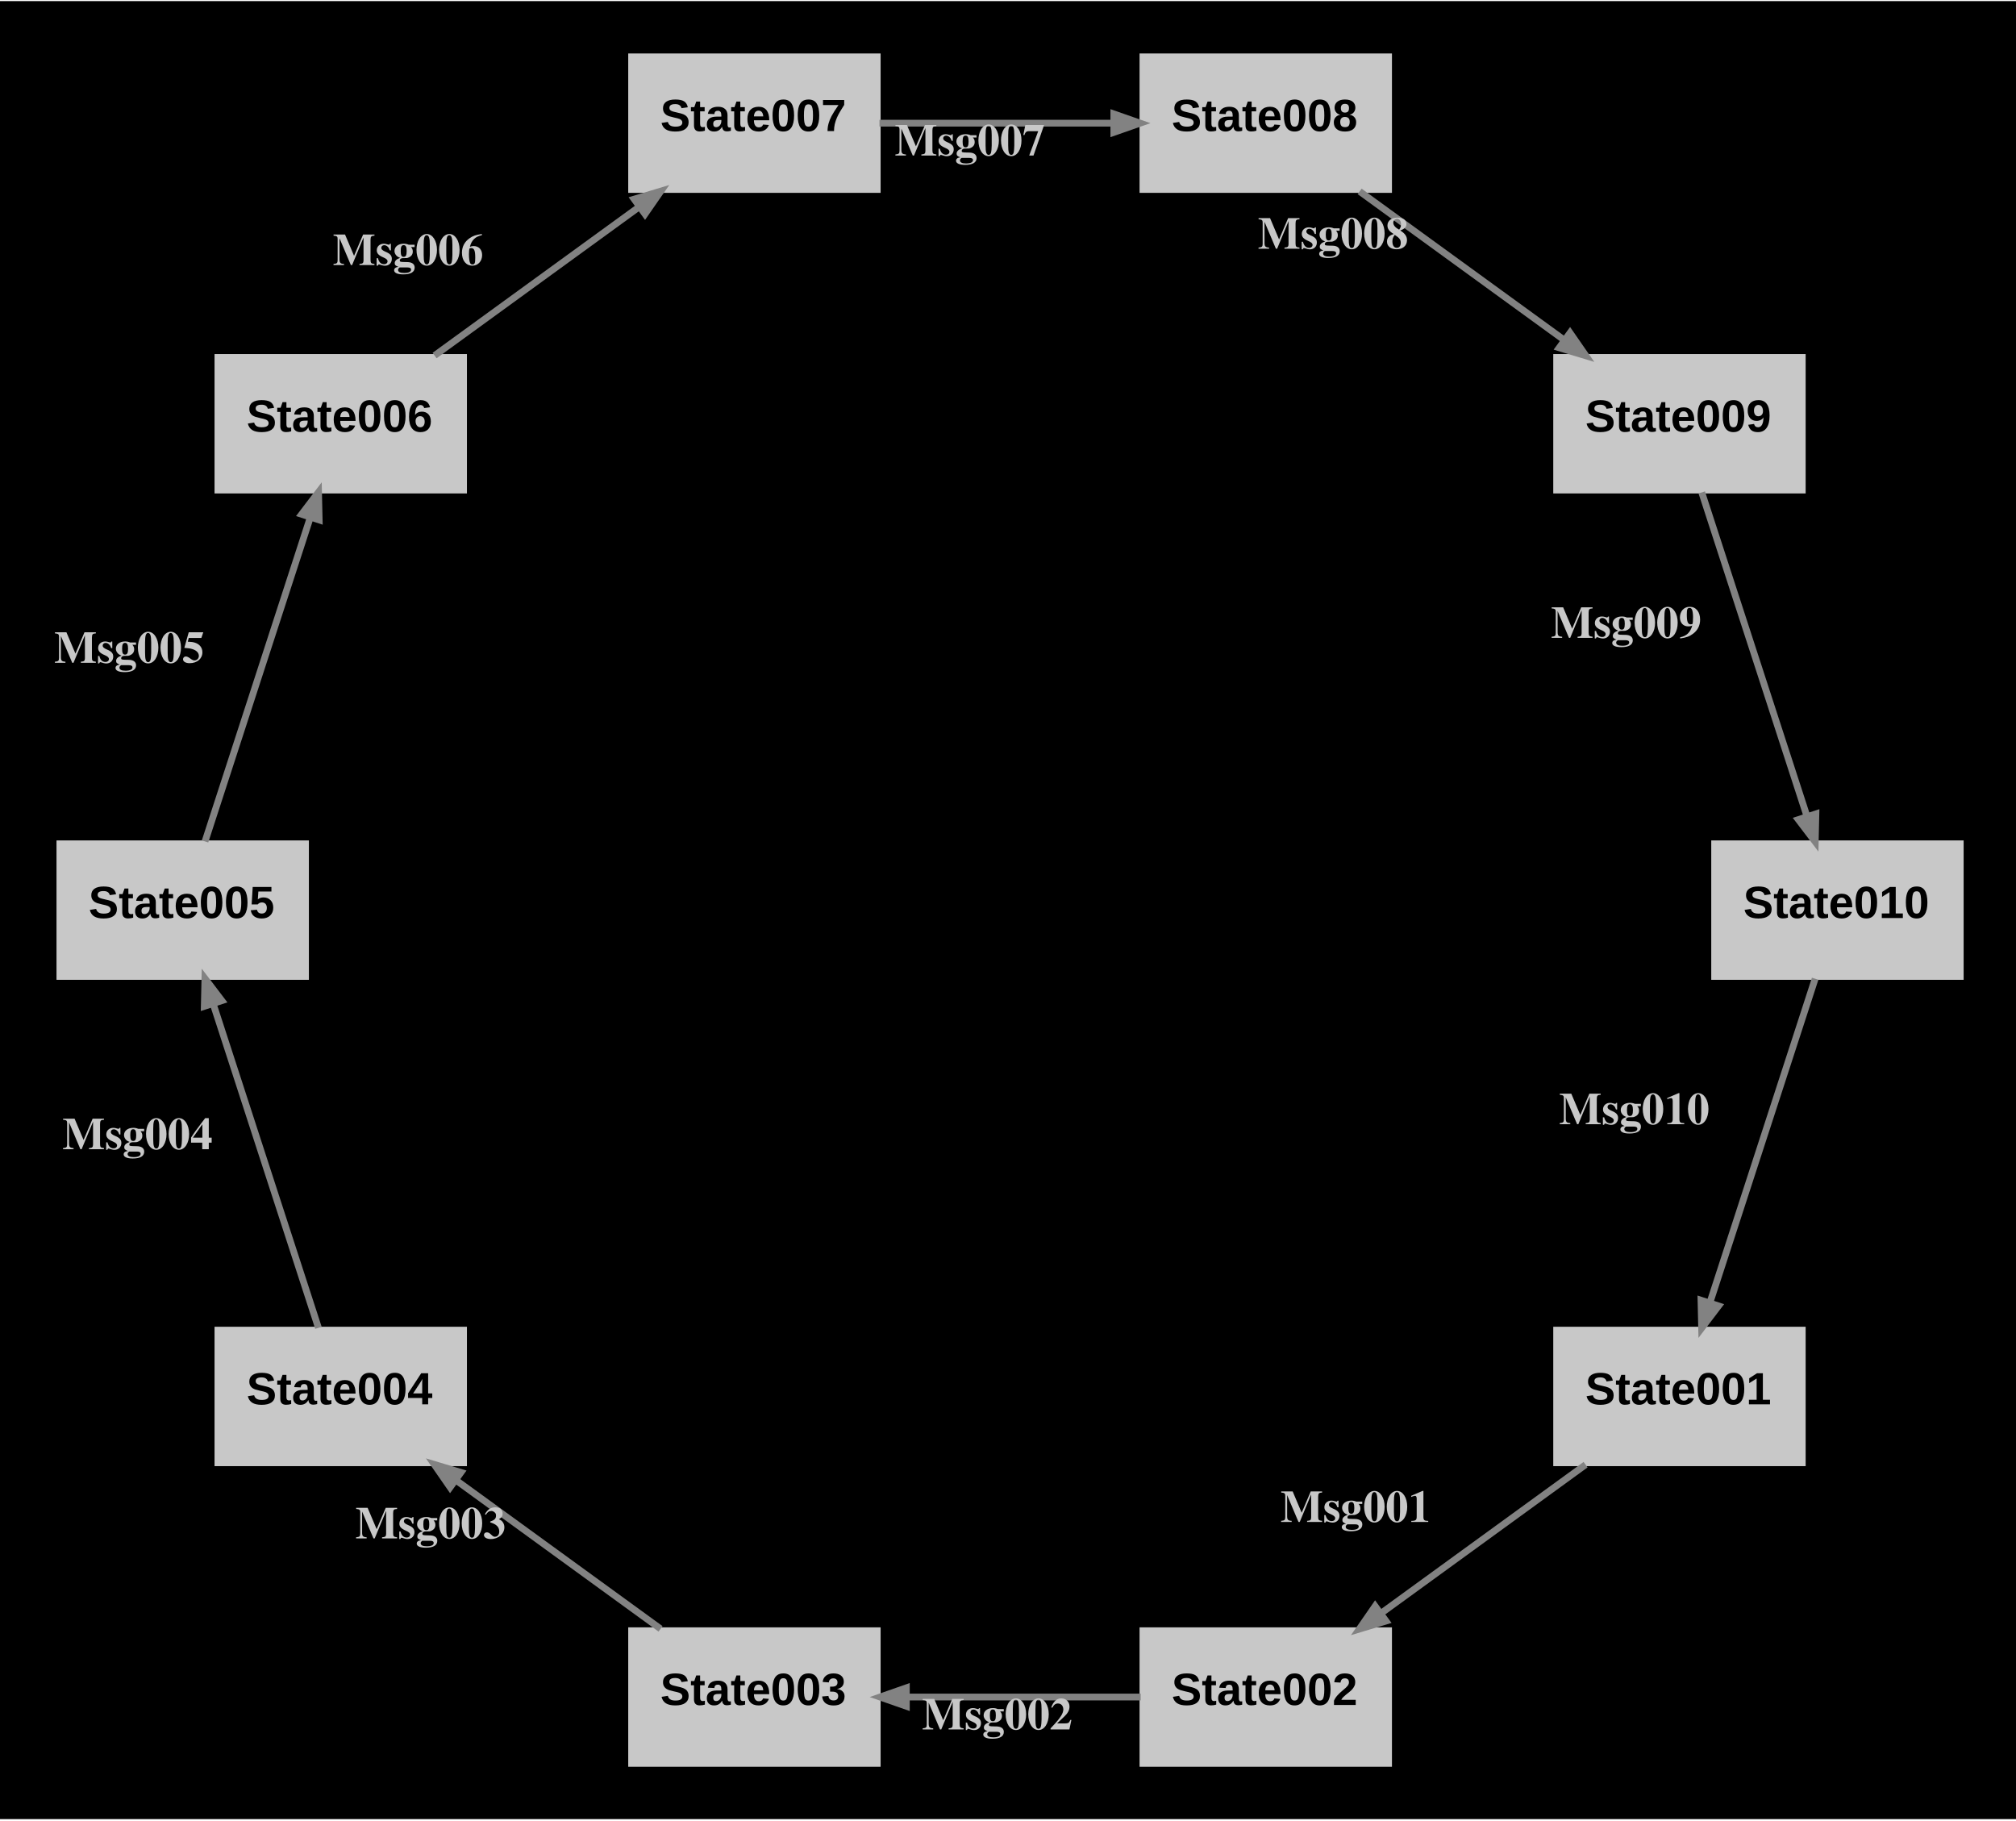
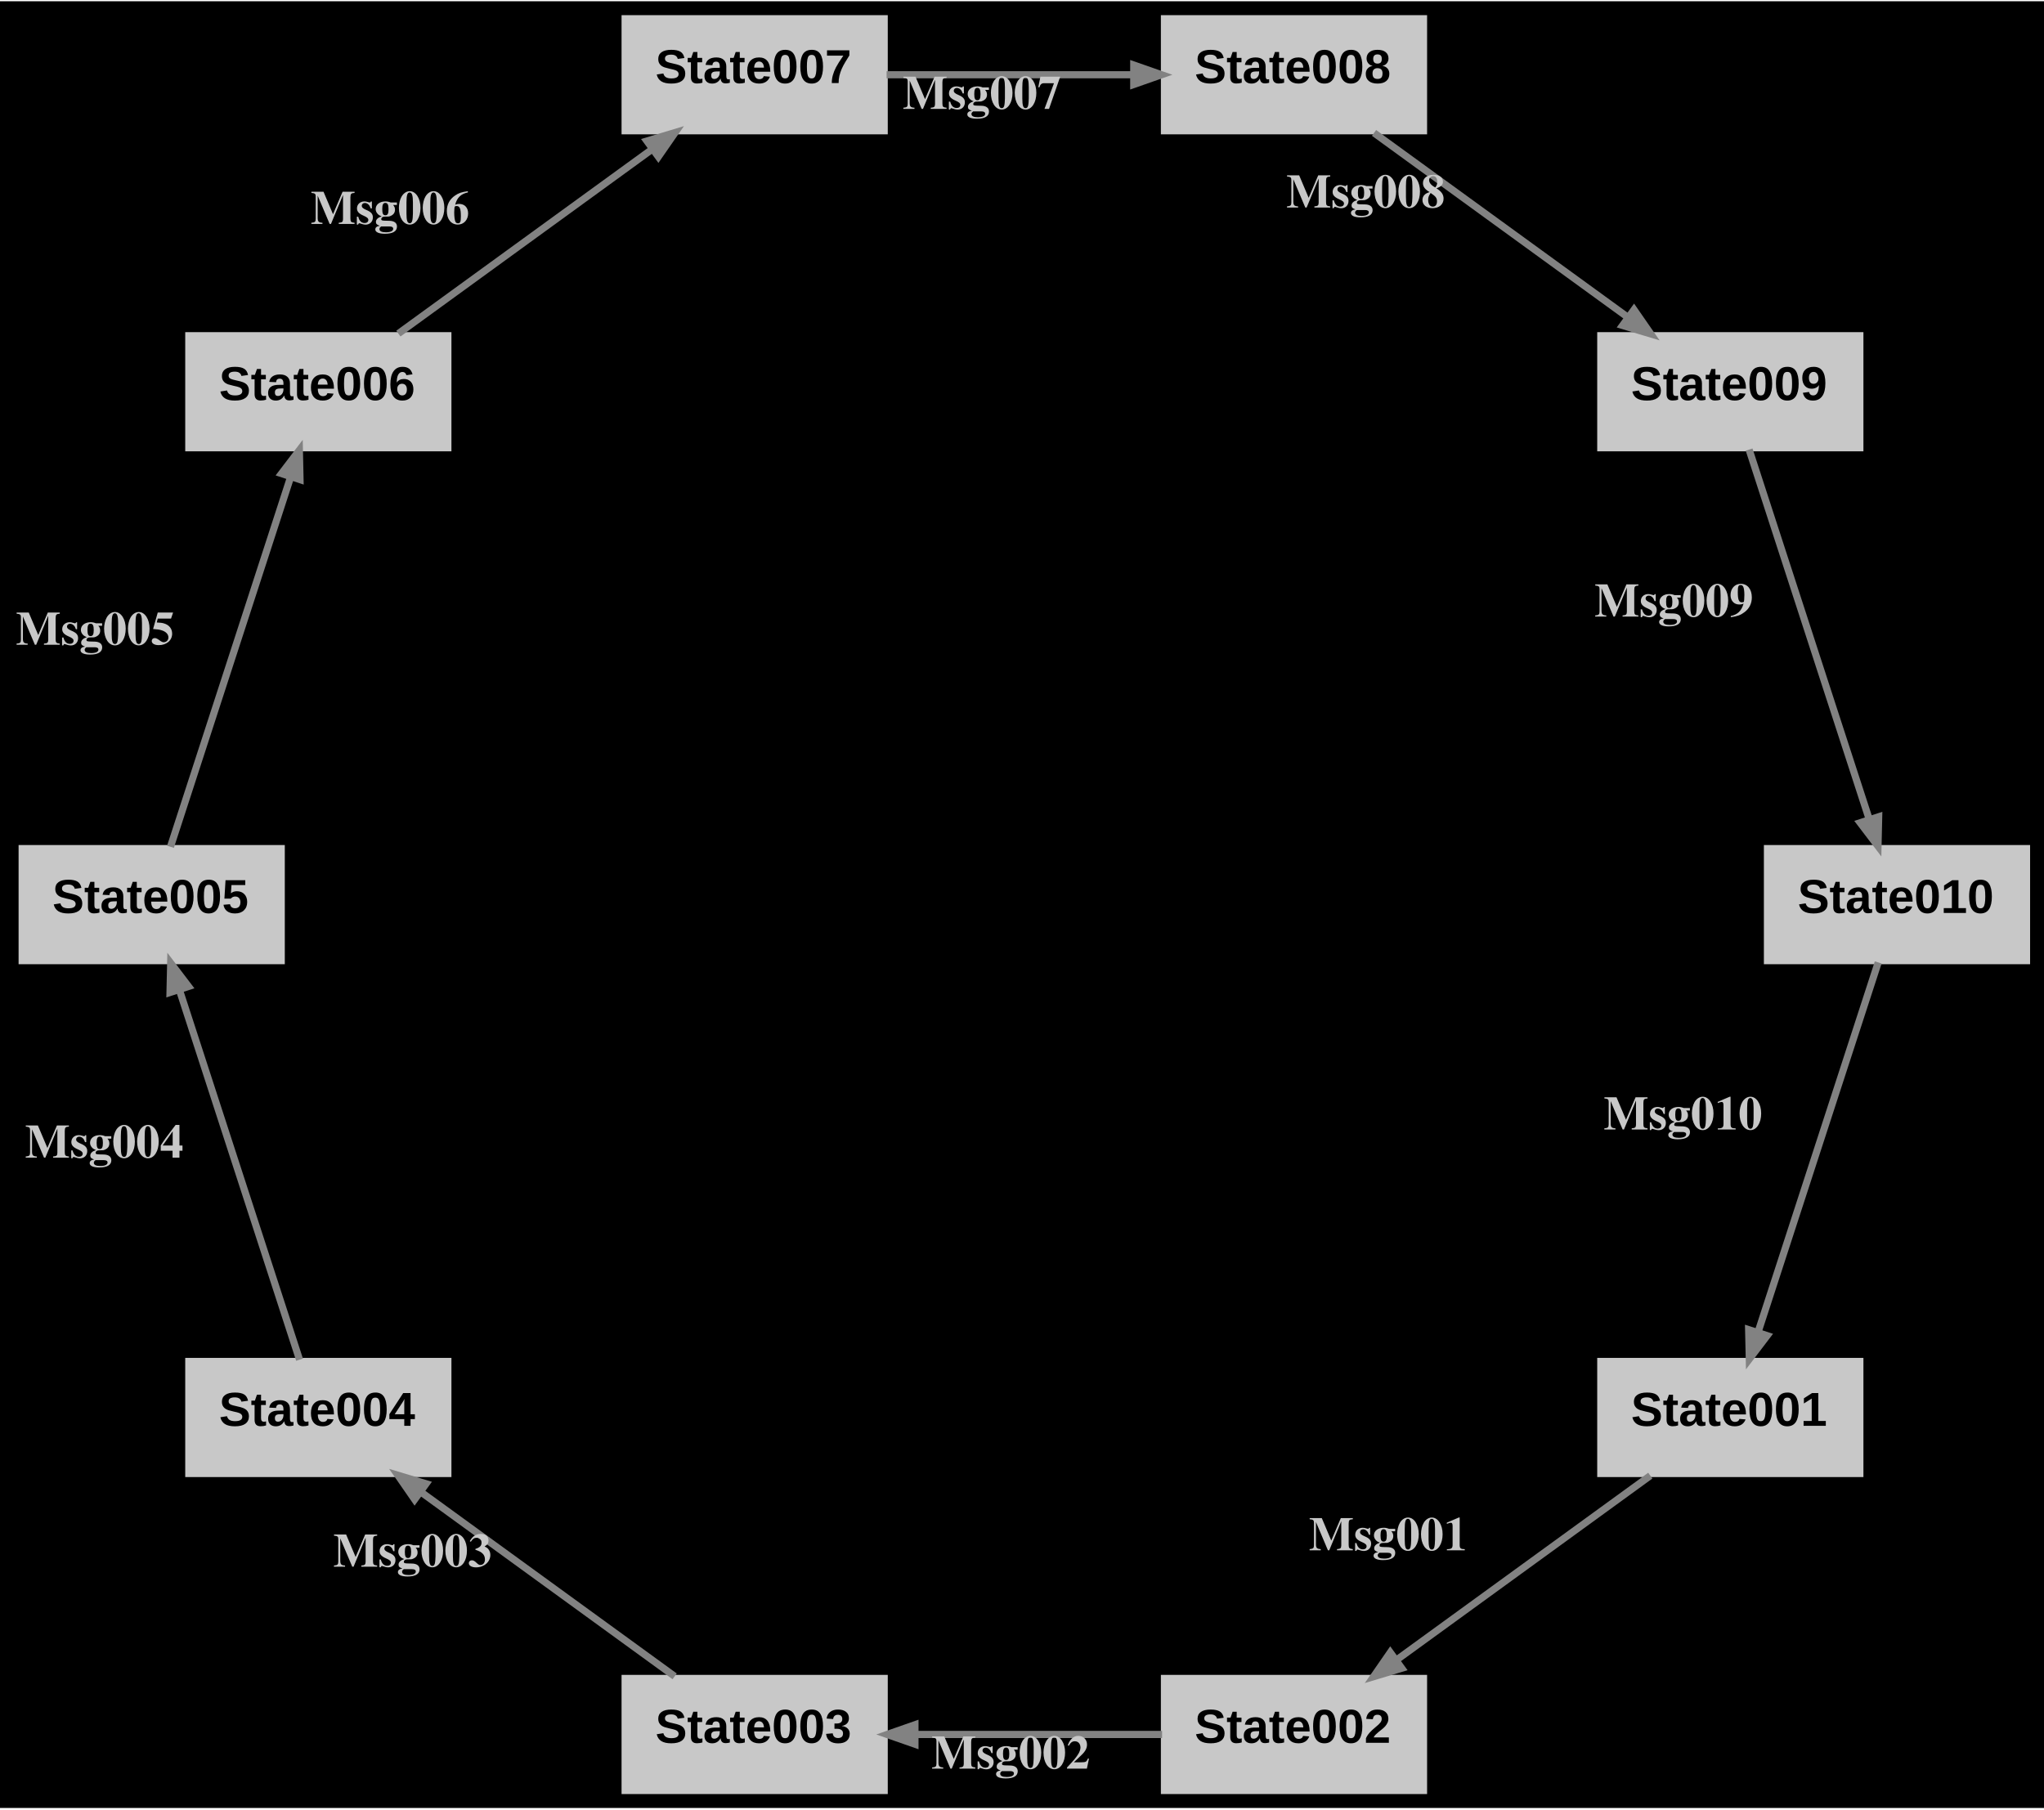
- <svg xmlns="http://www.w3.org/2000/svg" width="535pt" height="483pt" viewBox="0.00 0.00 535.17 482.57">
-   <g id="graph0" class="graph" transform="scale(1 1) rotate(0) translate(14.4 468.17)">
-     <polygon fill="#000000" stroke="transparent" points="-14.4,14.4 -14.4,-468.17 520.77,-468.17 520.77,14.4 -14.4,14.4" />
+ <svg xmlns="http://www.w3.org/2000/svg" width="514pt" height="455pt" viewBox="0.00 0.00 514.45 454.77">
+   <g id="graph0" class="graph" transform="scale(1 1) rotate(0) translate(4 450.77)">
+     <polygon fill="#000000" stroke="transparent" points="-4,4 -4,-450.77 510.45,-450.77 510.45,4 -4,4" />
    <g id="node1" class="node">
-       <polygon fill="#c8c8c8" stroke="#c8c8c8" points="464.43,-115.79 398.43,-115.79 398.43,-79.79 464.43,-79.79 464.43,-115.79" />
-       <text text-anchor="start" x="406.43" y="-95.69" font-family="Arial" font-weight="bold" font-size="12.00" fill="#000000">State001</text>
+       <polygon fill="#c8c8c8" stroke="#c8c8c8" points="464.5,-108.79 398.5,-108.79 398.5,-79.79 464.5,-79.79 464.5,-108.79" />
+       <text text-anchor="start" x="406.5" y="-92.19" font-family="Arial" font-weight="bold" font-size="12.00" fill="#000000">State001</text>
    </g>
    <g id="node2" class="node">
-       <polygon fill="#c8c8c8" stroke="#c8c8c8" points="354.61,-36 288.61,-36 288.61,0 354.61,0 354.61,-36" />
-       <text text-anchor="start" x="296.61" y="-15.9" font-family="Arial" font-weight="bold" font-size="12.00" fill="#000000">State002</text>
+       <polygon fill="#c8c8c8" stroke="#c8c8c8" points="354.68,-29 288.68,-29 288.68,0 354.68,0 354.68,-29" />
+       <text text-anchor="start" x="296.68" y="-12.4" font-family="Arial" font-weight="bold" font-size="12.00" fill="#000000">State002</text>
    </g>
    <g id="edge1" class="edge">
-       <path fill="none" stroke="#828282" stroke-width="1.8" d="M406.51,-79.68C390.5,-68.05 369.59,-52.86 352.53,-40.46" />
-       <polygon fill="#828282" stroke="#828282" stroke-width="1.8" points="353.53,-38.17 346.43,-36.03 350.65,-42.13 353.53,-38.17" />
-       <text text-anchor="start" x="325.52" y="-64.47" font-family="Times,serif" font-weight="bold" font-size="12.00" fill="#c8c8c8">Msg001</text>
+       <path fill="none" stroke="#828282" stroke-width="1.8" d="M411.36,-79.65C393.4,-66.61 367.02,-47.44 347.51,-33.27" />
+       <polygon fill="#828282" stroke="#828282" stroke-width="1.8" points="348.8,-31.17 341.7,-29.04 345.92,-35.14 348.8,-31.17" />
+       <text text-anchor="start" x="325.44" y="-60.86" font-family="Times,serif" font-weight="bold" font-size="12.00" fill="#c8c8c8">Msg001</text>
    </g>
    <g id="node3" class="node">
-       <polygon fill="#c8c8c8" stroke="#c8c8c8" points="218.87,-36 152.87,-36 152.87,0 218.87,0 218.87,-36" />
-       <text text-anchor="start" x="160.87" y="-15.9" font-family="Arial" font-weight="bold" font-size="12.00" fill="#000000">State003</text>
+       <polygon fill="#c8c8c8" stroke="#c8c8c8" points="218.94,-29 152.94,-29 152.94,0 218.94,0 218.94,-29" />
+       <text text-anchor="start" x="160.94" y="-12.4" font-family="Arial" font-weight="bold" font-size="12.00" fill="#000000">State003</text>
    </g>
    <g id="edge2" class="edge">
-       <path fill="none" stroke="#828282" stroke-width="1.8" d="M288.4,-18C269.67,-18 246.12,-18 226.31,-18" />
-       <polygon fill="#828282" stroke="#828282" stroke-width="1.8" points="226.2,-15.55 219.2,-18 226.2,-20.45 226.2,-15.55" />
-       <text text-anchor="start" x="230.36" y="-9.4" font-family="Times,serif" font-weight="bold" font-size="12.00" fill="#c8c8c8">Msg002</text>
+       <path fill="none" stroke="#828282" stroke-width="1.8" d="M288.48,-14.5C269.74,-14.5 246.19,-14.5 226.39,-14.5" />
+       <polygon fill="#828282" stroke="#828282" stroke-width="1.8" points="226.28,-12.05 219.28,-14.5 226.28,-16.95 226.28,-12.05" />
+       <text text-anchor="start" x="230.43" y="-5.9" font-family="Times,serif" font-weight="bold" font-size="12.00" fill="#c8c8c8">Msg002</text>
    </g>
    <g id="node4" class="node">
-       <polygon fill="#c8c8c8" stroke="#c8c8c8" points="109.05,-115.79 43.05,-115.79 43.05,-79.79 109.05,-79.79 109.05,-115.79" />
-       <text text-anchor="start" x="51.05" y="-95.69" font-family="Arial" font-weight="bold" font-size="12.00" fill="#000000">State004</text>
+       <polygon fill="#c8c8c8" stroke="#c8c8c8" points="109.12,-108.79 43.12,-108.79 43.12,-79.79 109.12,-79.79 109.12,-108.79" />
+       <text text-anchor="start" x="51.12" y="-92.19" font-family="Arial" font-weight="bold" font-size="12.00" fill="#000000">State004</text>
    </g>
    <g id="edge3" class="edge">
-       <path fill="none" stroke="#828282" stroke-width="1.8" d="M160.95,-36.1C144.94,-47.73 124.03,-62.93 106.97,-75.32" />
-       <polygon fill="#828282" stroke="#828282" stroke-width="1.8" points="105.09,-73.66 100.87,-79.75 107.97,-77.62 105.09,-73.66" />
-       <text text-anchor="start" x="79.96" y="-60.11" font-family="Times,serif" font-weight="bold" font-size="12.00" fill="#c8c8c8">Msg003</text>
+       <path fill="none" stroke="#828282" stroke-width="1.8" d="M165.8,-29.13C147.84,-42.18 121.46,-61.35 101.95,-75.52" />
+       <polygon fill="#828282" stroke="#828282" stroke-width="1.8" points="100.36,-73.65 96.14,-79.75 103.24,-77.61 100.36,-73.65" />
+       <text text-anchor="start" x="79.88" y="-56.73" font-family="Times,serif" font-weight="bold" font-size="12.00" fill="#c8c8c8">Msg003</text>
    </g>
    <g id="node5" class="node">
-       <polygon fill="#c8c8c8" stroke="#c8c8c8" points="67.1,-244.88 1.1,-244.88 1.1,-208.88 67.1,-208.88 67.1,-244.88" />
-       <text text-anchor="start" x="9.1" y="-224.78" font-family="Arial" font-weight="bold" font-size="12.00" fill="#000000">State005</text>
+       <polygon fill="#c8c8c8" stroke="#c8c8c8" points="67.18,-237.88 1.18,-237.88 1.18,-208.88 67.18,-208.88 67.18,-237.88" />
+       <text text-anchor="start" x="9.18" y="-221.28" font-family="Arial" font-weight="bold" font-size="12.00" fill="#000000">State005</text>
    </g>
    <g id="edge4" class="edge">
-       <path fill="none" stroke="#828282" stroke-width="1.8" d="M70.13,-116.01C62.82,-138.5 50.36,-176.85 42.18,-202.03" />
-       <polygon fill="#828282" stroke="#828282" stroke-width="1.8" points="39.83,-201.34 40,-208.75 44.49,-202.85 39.83,-201.34" />
-       <text text-anchor="start" x="2.16" y="-163.42" font-family="Times,serif" font-weight="bold" font-size="12.00" fill="#c8c8c8">Msg004</text>
+       <path fill="none" stroke="#828282" stroke-width="1.8" d="M71.39,-108.84C64.03,-131.51 49.78,-175.36 41.21,-201.74" />
+       <polygon fill="#828282" stroke="#828282" stroke-width="1.8" points="38.79,-201.27 38.96,-208.68 43.45,-202.78 38.79,-201.27" />
+       <text text-anchor="start" x="2.3" y="-159.69" font-family="Times,serif" font-weight="bold" font-size="12.00" fill="#c8c8c8">Msg004</text>
    </g>
    <g id="node6" class="node">
-       <polygon fill="#c8c8c8" stroke="#c8c8c8" points="109.05,-373.98 43.05,-373.98 43.05,-337.98 109.05,-337.98 109.05,-373.98" />
-       <text text-anchor="start" x="51.05" y="-353.88" font-family="Arial" font-weight="bold" font-size="12.00" fill="#000000">State006</text>
+       <polygon fill="#c8c8c8" stroke="#c8c8c8" points="109.12,-366.98 43.12,-366.98 43.12,-337.98 109.12,-337.98 109.12,-366.98" />
+       <text text-anchor="start" x="51.12" y="-350.38" font-family="Arial" font-weight="bold" font-size="12.00" fill="#000000">State006</text>
    </g>
    <g id="edge5" class="edge">
-       <path fill="none" stroke="#828282" stroke-width="1.8" d="M40.03,-245.11C47.33,-267.6 59.79,-305.94 67.97,-331.12" />
-       <polygon fill="#828282" stroke="#828282" stroke-width="1.8" points="65.67,-331.95 70.16,-337.85 70.33,-330.44 65.67,-331.95" />
-       <text text-anchor="start" x="0" y="-292.52" font-family="Times,serif" font-weight="bold" font-size="12.00" fill="#c8c8c8">Msg005</text>
+       <path fill="none" stroke="#828282" stroke-width="1.8" d="M38.91,-237.94C46.27,-260.61 60.52,-304.45 69.09,-330.83" />
+       <polygon fill="#828282" stroke="#828282" stroke-width="1.8" points="66.85,-331.88 71.35,-337.78 71.51,-330.36 66.85,-331.88" />
+       <text text-anchor="start" x="0" y="-288.79" font-family="Times,serif" font-weight="bold" font-size="12.00" fill="#c8c8c8">Msg005</text>
    </g>
    <g id="node7" class="node">
-       <polygon fill="#c8c8c8" stroke="#c8c8c8" points="218.87,-453.77 152.87,-453.77 152.87,-417.77 218.87,-417.77 218.87,-453.77" />
-       <text text-anchor="start" x="160.87" y="-433.67" font-family="Arial" font-weight="bold" font-size="12.00" fill="#000000">State007</text>
+       <polygon fill="#c8c8c8" stroke="#c8c8c8" points="218.94,-446.77 152.94,-446.77 152.94,-417.77 218.94,-417.77 218.94,-446.77" />
+       <text text-anchor="start" x="160.94" y="-430.17" font-family="Arial" font-weight="bold" font-size="12.00" fill="#000000">State007</text>
    </g>
    <g id="edge6" class="edge">
-       <path fill="none" stroke="#828282" stroke-width="1.8" d="M100.97,-374.09C116.98,-385.72 137.89,-400.91 154.95,-413.31" />
-       <polygon fill="#828282" stroke="#828282" stroke-width="1.8" points="153.94,-415.6 161.05,-417.74 156.82,-411.64 153.94,-415.6" />
-       <text text-anchor="start" x="73.96" y="-398.1" font-family="Times,serif" font-weight="bold" font-size="12.00" fill="#c8c8c8">Msg006</text>
+       <path fill="none" stroke="#828282" stroke-width="1.8" d="M96.27,-367.12C114.22,-380.16 140.61,-399.33 160.11,-413.5" />
+       <polygon fill="#828282" stroke="#828282" stroke-width="1.8" points="158.82,-415.59 165.93,-417.73 161.7,-411.63 158.82,-415.59" />
+       <text text-anchor="start" x="74.19" y="-394.71" font-family="Times,serif" font-weight="bold" font-size="12.00" fill="#c8c8c8">Msg006</text>
    </g>
    <g id="node8" class="node">
-       <polygon fill="#c8c8c8" stroke="#c8c8c8" points="354.61,-453.77 288.61,-453.77 288.61,-417.77 354.61,-417.77 354.61,-453.77" />
-       <text text-anchor="start" x="296.61" y="-433.67" font-family="Arial" font-weight="bold" font-size="12.00" fill="#000000">State008</text>
+       <polygon fill="#c8c8c8" stroke="#c8c8c8" points="354.68,-446.77 288.68,-446.77 288.68,-417.77 354.68,-417.77 354.68,-446.77" />
+       <text text-anchor="start" x="296.68" y="-430.17" font-family="Arial" font-weight="bold" font-size="12.00" fill="#000000">State008</text>
    </g>
    <g id="edge7" class="edge">
-       <path fill="none" stroke="#828282" stroke-width="1.8" d="M219.07,-435.77C237.81,-435.77 261.36,-435.77 281.16,-435.77" />
-       <polygon fill="#828282" stroke="#828282" stroke-width="1.8" points="281.28,-438.22 288.28,-435.77 281.28,-433.32 281.28,-438.22" />
-       <text text-anchor="start" x="223.12" y="-427.17" font-family="Times,serif" font-weight="bold" font-size="12.00" fill="#c8c8c8">Msg007</text>
+       <path fill="none" stroke="#828282" stroke-width="1.8" d="M219.15,-432.27C237.88,-432.27 261.43,-432.27 281.24,-432.27" />
+       <polygon fill="#828282" stroke="#828282" stroke-width="1.8" points="281.35,-434.72 288.35,-432.27 281.35,-429.82 281.35,-434.72" />
+       <text text-anchor="start" x="223.19" y="-423.67" font-family="Times,serif" font-weight="bold" font-size="12.00" fill="#c8c8c8">Msg007</text>
    </g>
    <g id="node9" class="node">
-       <polygon fill="#c8c8c8" stroke="#c8c8c8" points="464.43,-373.98 398.43,-373.98 398.43,-337.98 464.43,-337.98 464.43,-373.98" />
-       <text text-anchor="start" x="406.43" y="-353.88" font-family="Arial" font-weight="bold" font-size="12.00" fill="#000000">State009</text>
+       <polygon fill="#c8c8c8" stroke="#c8c8c8" points="464.5,-366.98 398.5,-366.98 398.5,-337.98 464.5,-337.98 464.5,-366.98" />
+       <text text-anchor="start" x="406.5" y="-350.38" font-family="Arial" font-weight="bold" font-size="12.00" fill="#000000">State009</text>
    </g>
    <g id="edge8" class="edge">
-       <path fill="none" stroke="#828282" stroke-width="1.8" d="M346.53,-417.66C362.53,-406.03 383.45,-390.84 400.51,-378.44" />
-       <polygon fill="#828282" stroke="#828282" stroke-width="1.8" points="402.38,-380.11 406.61,-374.01 399.5,-376.15 402.38,-380.11" />
-       <text text-anchor="start" x="319.52" y="-402.45" font-family="Times,serif" font-weight="bold" font-size="12.00" fill="#c8c8c8">Msg008</text>
+       <path fill="none" stroke="#828282" stroke-width="1.8" d="M341.83,-417.63C359.78,-404.59 386.17,-385.42 405.67,-371.25" />
+       <polygon fill="#828282" stroke="#828282" stroke-width="1.8" points="407.26,-373.12 411.49,-367.02 404.38,-369.16 407.26,-373.12" />
+       <text text-anchor="start" x="319.75" y="-398.84" font-family="Times,serif" font-weight="bold" font-size="12.00" fill="#c8c8c8">Msg008</text>
    </g>
    <g id="node10" class="node">
-       <polygon fill="#c8c8c8" stroke="#c8c8c8" points="506.37,-244.88 440.37,-244.88 440.37,-208.88 506.37,-208.88 506.37,-244.88" />
-       <text text-anchor="start" x="448.37" y="-224.78" font-family="Arial" font-weight="bold" font-size="12.00" fill="#000000">State010</text>
+       <polygon fill="#c8c8c8" stroke="#c8c8c8" points="506.45,-237.88 440.45,-237.88 440.45,-208.88 506.45,-208.88 506.45,-237.88" />
+       <text text-anchor="start" x="448.45" y="-221.28" font-family="Arial" font-weight="bold" font-size="12.00" fill="#000000">State010</text>
    </g>
    <g id="edge9" class="edge">
-       <path fill="none" stroke="#828282" stroke-width="1.8" d="M437.35,-337.76C444.65,-315.27 457.11,-276.92 465.3,-251.74" />
-       <polygon fill="#828282" stroke="#828282" stroke-width="1.8" points="467.65,-252.43 467.48,-245.01 462.99,-250.91 467.65,-252.43" />
-       <text text-anchor="start" x="397.32" y="-299.15" font-family="Times,serif" font-weight="bold" font-size="12.00" fill="#c8c8c8">Msg009</text>
+       <path fill="none" stroke="#828282" stroke-width="1.8" d="M436.23,-337.92C443.59,-315.26 457.84,-271.41 466.41,-245.03" />
+       <polygon fill="#828282" stroke="#828282" stroke-width="1.8" points="468.84,-245.5 468.67,-238.09 464.18,-243.99 468.84,-245.5" />
+       <text text-anchor="start" x="397.32" y="-295.88" font-family="Times,serif" font-weight="bold" font-size="12.00" fill="#c8c8c8">Msg009</text>
    </g>
    <g id="edge10" class="edge">
-       <path fill="none" stroke="#828282" stroke-width="1.8" d="M467.45,-208.66C460.14,-186.17 447.68,-147.82 439.5,-122.65" />
-       <polygon fill="#828282" stroke="#828282" stroke-width="1.8" points="441.81,-121.82 437.32,-115.92 437.15,-123.33 441.81,-121.82" />
-       <text text-anchor="start" x="399.48" y="-170.05" font-family="Times,serif" font-weight="bold" font-size="12.00" fill="#c8c8c8">Msg010</text>
+       <path fill="none" stroke="#828282" stroke-width="1.8" d="M468.72,-208.83C461.35,-186.16 447.11,-142.31 438.53,-115.93" />
+       <polygon fill="#828282" stroke="#828282" stroke-width="1.8" points="440.77,-114.89 436.28,-108.99 436.11,-116.4 440.77,-114.89" />
+       <text text-anchor="start" x="399.62" y="-166.78" font-family="Times,serif" font-weight="bold" font-size="12.00" fill="#c8c8c8">Msg010</text>
    </g>
  </g>
</svg>
